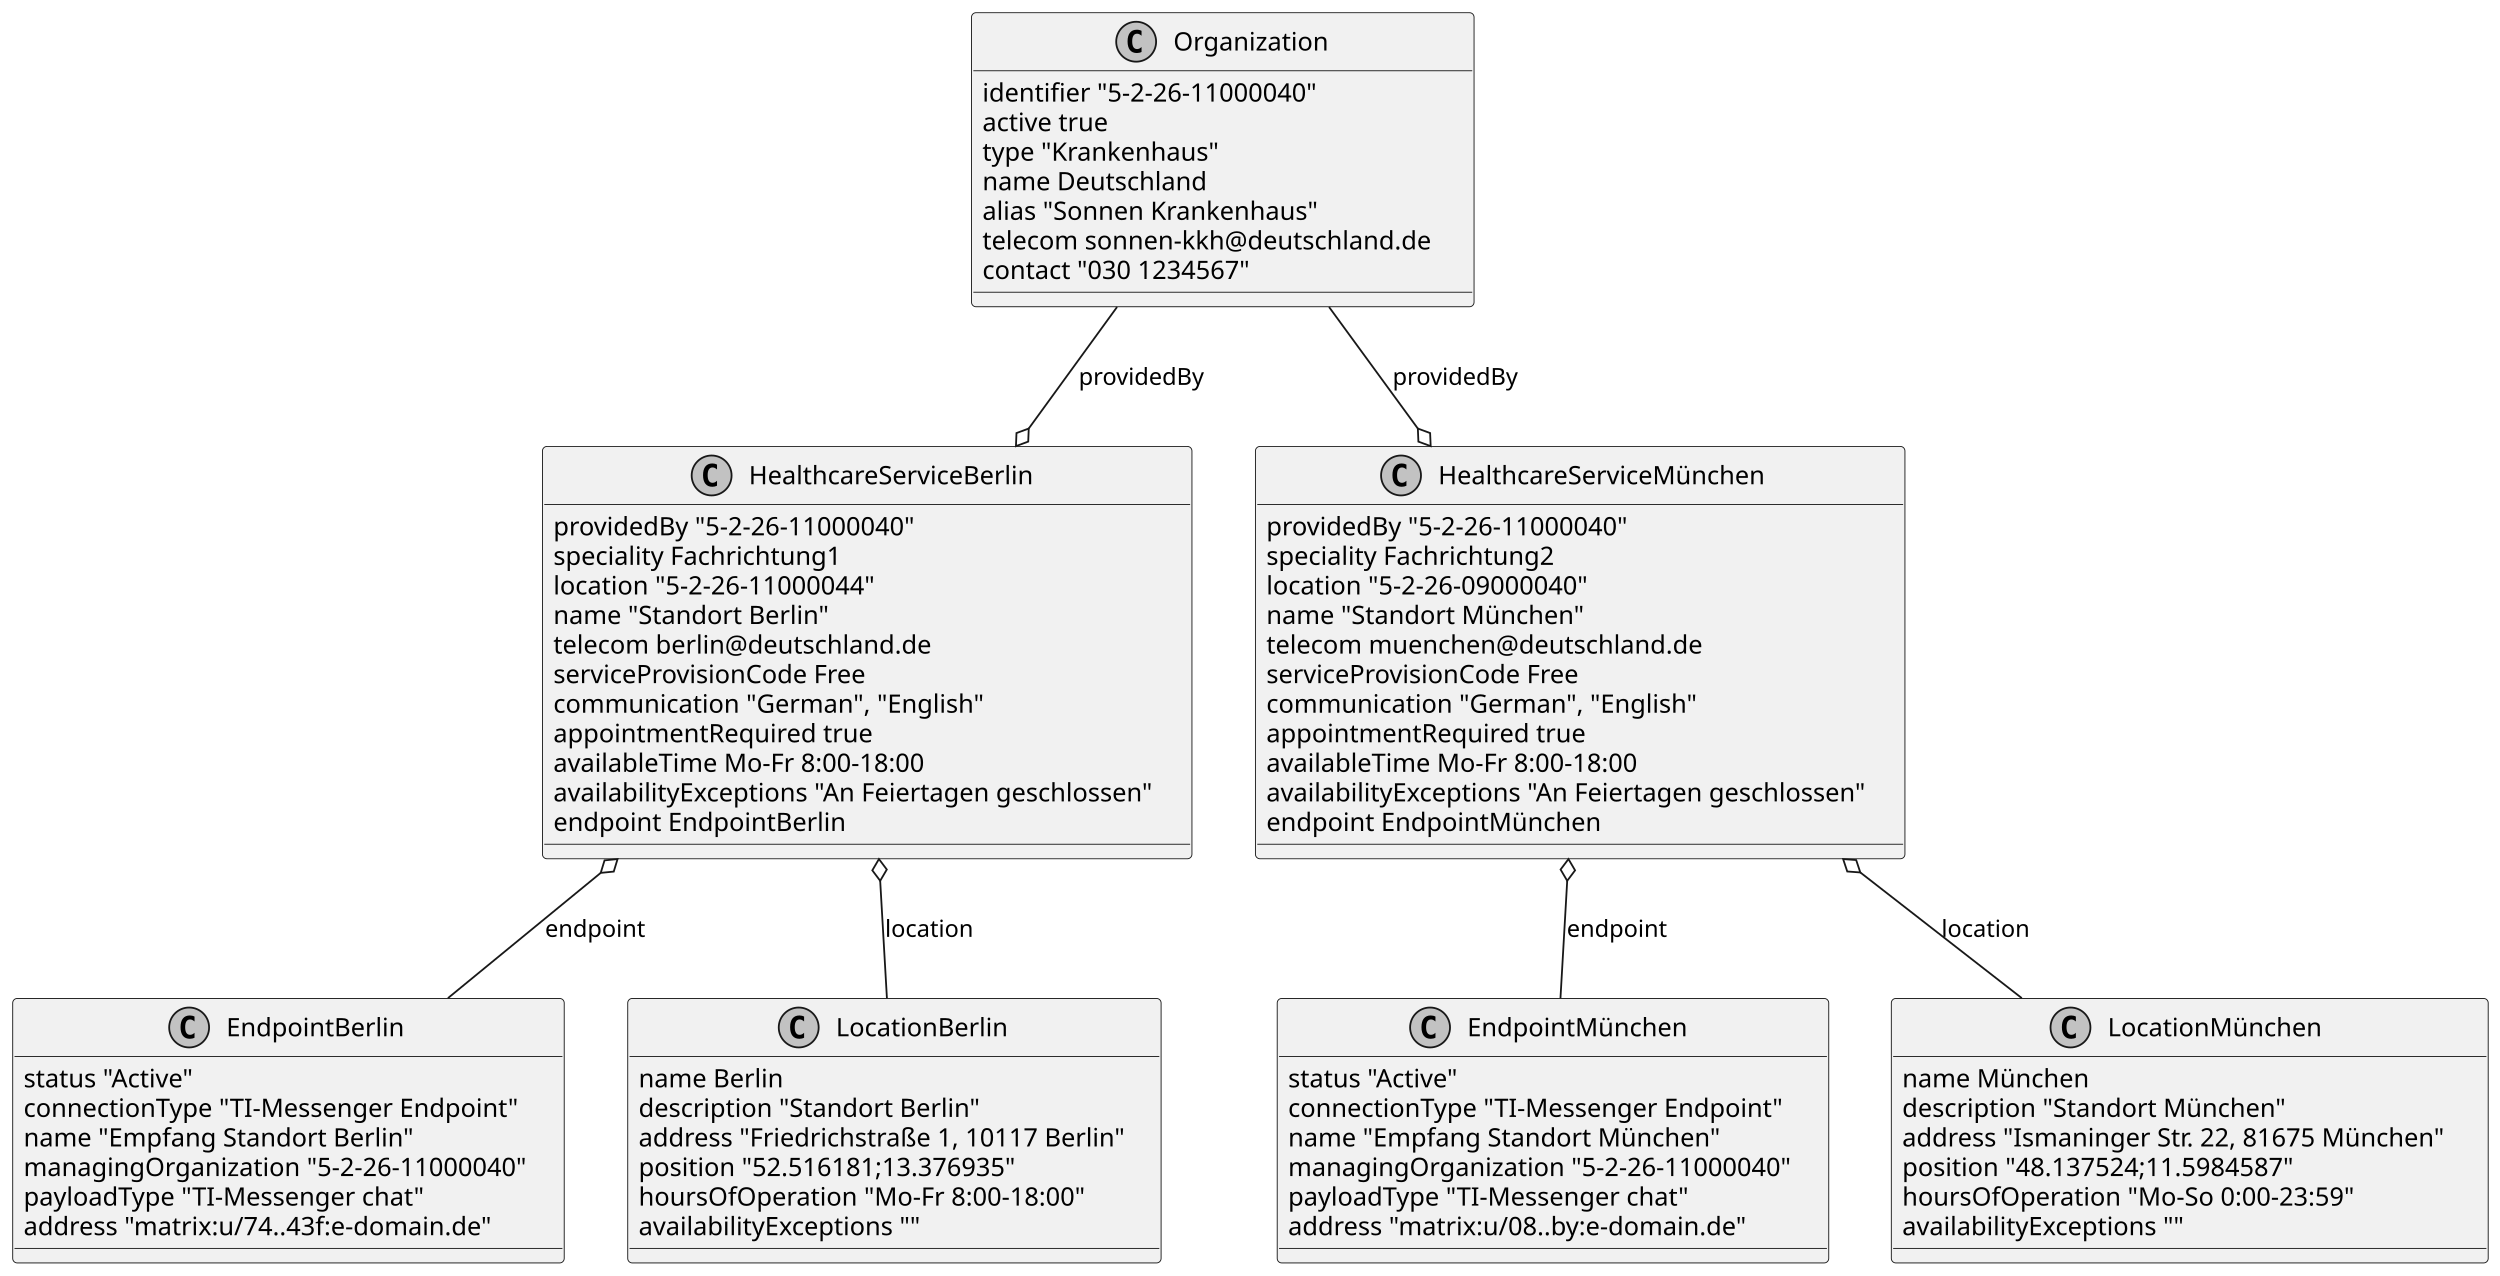
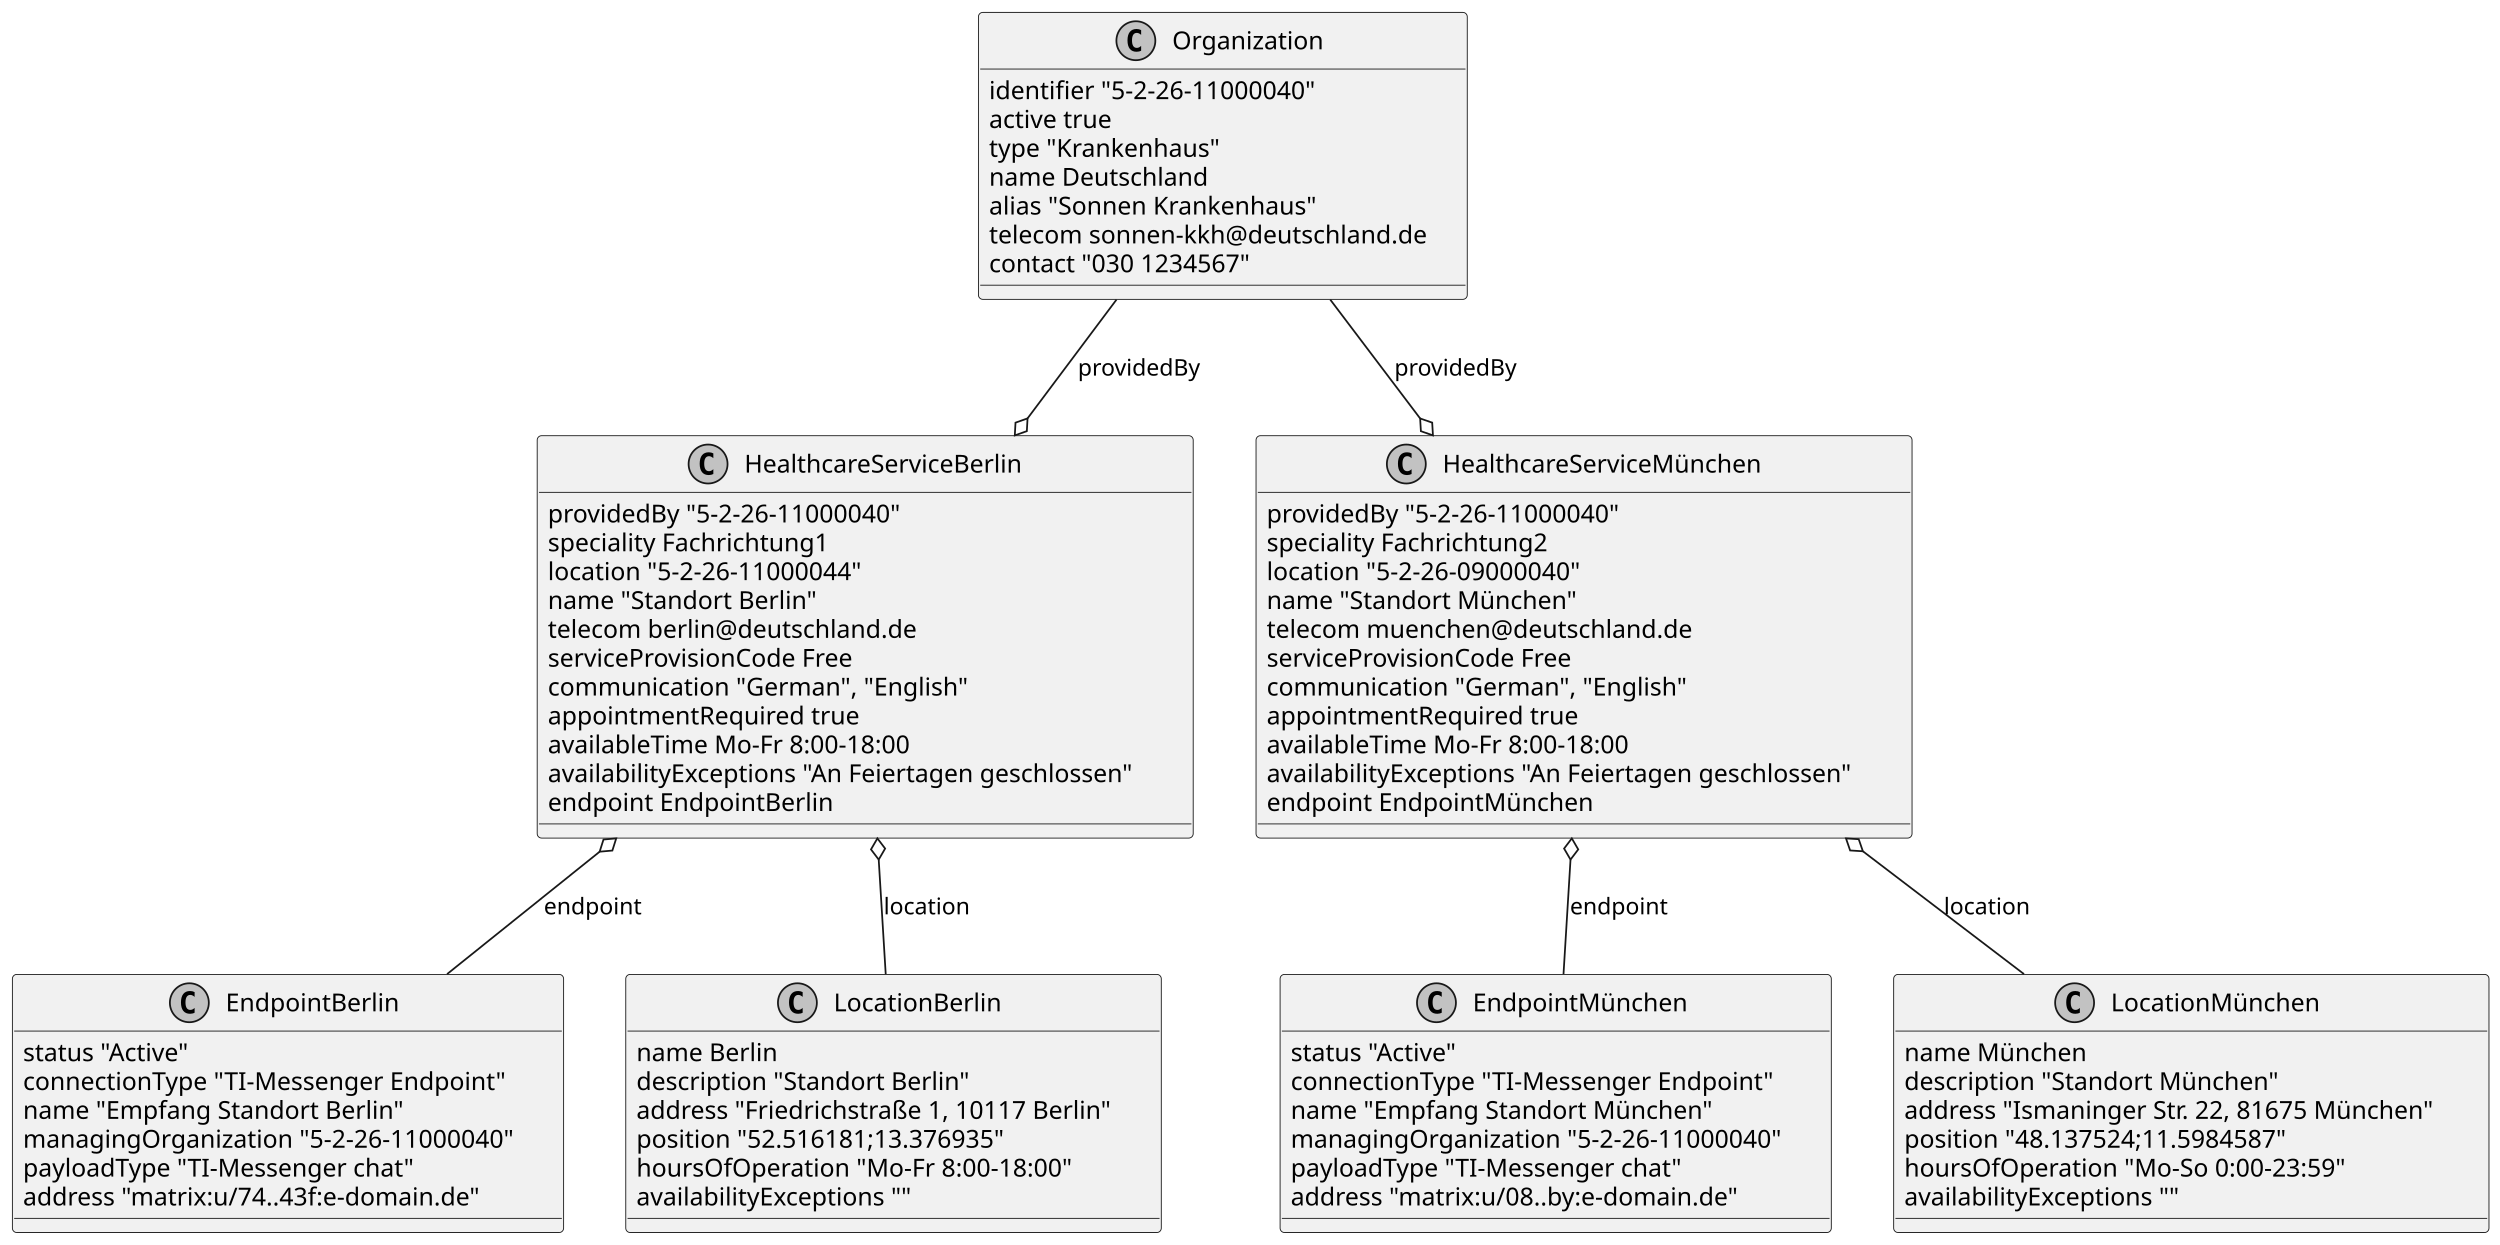
- <svg xmlns="http://www.w3.org/2000/svg" contentStyleType="text/css" height="703px" preserveAspectRatio="none" style="width:1378px;height:703px;background:#FFFFFF;" version="1.1" viewBox="0 0 1378 703" width="1378px" zoomAndPan="magnify">
+ <svg xmlns="http://www.w3.org/2000/svg" contentStyleType="text/css" data-diagram-type="CLASS" height="703px" preserveAspectRatio="none" style="width:1412px;height:703px;background:#FFFFFF;" version="1.1" viewBox="0 0 1412 703" width="1412px" zoomAndPan="magnify">
  <defs />
  <g>
-     <g id="elem_HealthcareServiceBerlin">
-       <rect codeLine="2" fill="#F1F1F1" height="227.266" id="HealthcareServiceBerlin" rx="2.5" ry="2.5" style="stroke:#181818;stroke-width:0.5;" width="358" x="299" y="246.08" />
-       <ellipse cx="392.25" cy="262.08" fill="#C2C2C2" rx="11" ry="11" style="stroke:#181818;stroke-width:1.0;" />
-       <path d="M395.219,267.721 Q394.641,268.017 394,268.158 Q393.359,268.314 392.656,268.314 Q390.156,268.314 388.828,266.674 Q387.516,265.017 387.516,261.892 Q387.516,258.767 388.828,257.111 Q390.156,255.455 392.656,255.455 Q393.359,255.455 394,255.611 Q394.656,255.768 395.219,256.064 L395.219,258.783 Q394.594,258.205 394,257.939 Q393.406,257.658 392.781,257.658 Q391.438,257.658 390.75,258.736 Q390.062,259.799 390.062,261.892 Q390.062,263.986 390.75,265.064 Q391.438,266.127 392.781,266.127 Q393.406,266.127 394,265.861 Q394.594,265.58 395.219,265.002 L395.219,267.721 Z " fill="#000000" />
-       <text fill="#000000" font-family="sans-serif" font-size="14" lengthAdjust="spacing" textLength="163" x="412.75" y="266.927">HealthcareServiceBerlin</text>
-       <line style="stroke:#181818;stroke-width:0.5;" x1="300" x2="656" y1="278.08" y2="278.08" />
-       <text fill="#000000" font-family="sans-serif" font-size="14" lengthAdjust="spacing" textLength="214" x="305" y="295.075">providedBy "5-2-26-11000040"</text>
-       <text fill="#000000" font-family="sans-serif" font-size="14" lengthAdjust="spacing" textLength="166" x="305" y="311.372">speciality Fachrichtung1</text>
-       <text fill="#000000" font-family="sans-serif" font-size="14" lengthAdjust="spacing" textLength="191" x="305" y="327.669">location "5-2-26-11000044"</text>
-       <text fill="#000000" font-family="sans-serif" font-size="14" lengthAdjust="spacing" textLength="155" x="305" y="343.966">name "Standort Berlin"</text>
-       <text fill="#000000" font-family="sans-serif" font-size="14" lengthAdjust="spacing" textLength="220" x="305" y="360.263">telecom berlin@deutschland.de</text>
-       <text fill="#000000" font-family="sans-serif" font-size="14" lengthAdjust="spacing" textLength="183" x="305" y="376.56">serviceProvisionCode Free</text>
-       <text fill="#000000" font-family="sans-serif" font-size="14" lengthAdjust="spacing" textLength="243" x="305" y="392.856">communication "German", "English"</text>
-       <text fill="#000000" font-family="sans-serif" font-size="14" lengthAdjust="spacing" textLength="183" x="305" y="409.153">appointmentRequired true</text>
-       <text fill="#000000" font-family="sans-serif" font-size="14" lengthAdjust="spacing" textLength="217" x="305" y="425.45">availableTime Mo-Fr 8:00-18:00</text>
-       <text fill="#000000" font-family="sans-serif" font-size="14" lengthAdjust="spacing" textLength="346" x="305" y="441.747">availabilityExceptions "An Feiertagen geschlossen"</text>
-       <text fill="#000000" font-family="sans-serif" font-size="14" lengthAdjust="spacing" textLength="167" x="305" y="458.044">endpoint EndpointBerlin</text>
-       <line style="stroke:#181818;stroke-width:0.5;" x1="300" x2="656" y1="465.346" y2="465.346" />
+     <g class="entity" data-entity="HealthcareServiceBerlin" data-source-line="2" data-uid="ent0002" id="entity_HealthcareServiceBerlin">
+       <rect fill="#F1F1F1" height="227.266" rx="2.5" ry="2.5" style="stroke:#181818;stroke-width:0.5;" width="370.511" x="303.41" y="246.08" />
+       <ellipse cx="399.923" cy="262.08" fill="#C2C2C2" rx="11" ry="11" style="stroke:#181818;stroke-width:1;" />
+       <path d="M402.892,267.721 Q402.314,268.017 401.673,268.158 Q401.033,268.314 400.329,268.314 Q397.829,268.314 396.501,266.674 Q395.189,265.017 395.189,261.892 Q395.189,258.767 396.501,257.111 Q397.829,255.455 400.329,255.455 Q401.033,255.455 401.673,255.611 Q402.329,255.768 402.892,256.064 L402.892,258.783 Q402.267,258.205 401.673,257.939 Q401.079,257.658 400.454,257.658 Q399.111,257.658 398.423,258.736 Q397.736,259.799 397.736,261.892 Q397.736,263.986 398.423,265.064 Q399.111,266.127 400.454,266.127 Q401.079,266.127 401.673,265.861 Q402.267,265.58 402.892,265.002 L402.892,267.721 Z " fill="#000000" />
+       <text fill="#000000" font-family="sans-serif" font-size="14" lengthAdjust="spacing" textLength="168.984" x="420.423" y="266.927">HealthcareServiceBerlin</text>
+       <line style="stroke:#181818;stroke-width:0.5;" x1="304.41" x2="672.921" y1="278.08" y2="278.08" />
+       <text fill="#000000" font-family="sans-serif" font-size="14" lengthAdjust="spacing" textLength="219.03" x="309.41" y="295.075">providedBy "5-2-26-11000040"</text>
+       <text fill="#000000" font-family="sans-serif" font-size="14" lengthAdjust="spacing" textLength="171.411" x="309.41" y="311.372">speciality Fachrichtung1</text>
+       <text fill="#000000" font-family="sans-serif" font-size="14" lengthAdjust="spacing" textLength="194.92" x="309.41" y="327.669">location "5-2-26-11000044"</text>
+       <text fill="#000000" font-family="sans-serif" font-size="14" lengthAdjust="spacing" textLength="162.634" x="309.41" y="343.966">name "Standort Berlin"</text>
+       <text fill="#000000" font-family="sans-serif" font-size="14" lengthAdjust="spacing" textLength="222.769" x="309.41" y="360.263">telecom berlin@deutschland.de</text>
+       <text fill="#000000" font-family="sans-serif" font-size="14" lengthAdjust="spacing" textLength="185.035" x="309.41" y="376.56">serviceProvisionCode Free</text>
+       <text fill="#000000" font-family="sans-serif" font-size="14" lengthAdjust="spacing" textLength="254.235" x="309.41" y="392.856">communication "German", "English"</text>
+       <text fill="#000000" font-family="sans-serif" font-size="14" lengthAdjust="spacing" textLength="186.211" x="309.41" y="409.153">appointmentRequired true</text>
+       <text fill="#000000" font-family="sans-serif" font-size="14" lengthAdjust="spacing" textLength="223.125" x="309.41" y="425.45">availableTime Mo-Fr 8:00-18:00</text>
+       <text fill="#000000" font-family="sans-serif" font-size="14" lengthAdjust="spacing" textLength="358.511" x="309.41" y="441.747">availabilityExceptions "An Feiertagen geschlossen"</text>
+       <text fill="#000000" font-family="sans-serif" font-size="14" lengthAdjust="spacing" textLength="169.463" x="309.41" y="458.044">endpoint EndpointBerlin</text>
+       <line style="stroke:#181818;stroke-width:0.5;" x1="304.41" x2="672.921" y1="465.346" y2="465.346" />
    </g>
-     <g id="elem_HealthcareServiceMünchen">
-       <rect codeLine="15" fill="#F1F1F1" height="227.266" id="HealthcareServiceMünchen" rx="2.5" ry="2.5" style="stroke:#181818;stroke-width:0.5;" width="358" x="692" y="246.08" />
-       <ellipse cx="772.25" cy="262.08" fill="#C2C2C2" rx="11" ry="11" style="stroke:#181818;stroke-width:1.0;" />
-       <path d="M775.219,267.721 Q774.641,268.017 774,268.158 Q773.359,268.314 772.656,268.314 Q770.156,268.314 768.828,266.674 Q767.516,265.017 767.516,261.892 Q767.516,258.767 768.828,257.111 Q770.156,255.455 772.656,255.455 Q773.359,255.455 774,255.611 Q774.656,255.768 775.219,256.064 L775.219,258.783 Q774.594,258.205 774,257.939 Q773.406,257.658 772.781,257.658 Q771.438,257.658 770.75,258.736 Q770.062,259.799 770.062,261.892 Q770.062,263.986 770.75,265.064 Q771.438,266.127 772.781,266.127 Q773.406,266.127 774,265.861 Q774.594,265.58 775.219,265.002 L775.219,267.721 Z " fill="#000000" />
-       <text fill="#000000" font-family="sans-serif" font-size="14" lengthAdjust="spacing" textLength="189" x="792.75" y="266.927">HealthcareServiceMünchen</text>
-       <line style="stroke:#181818;stroke-width:0.5;" x1="693" x2="1049" y1="278.08" y2="278.08" />
-       <text fill="#000000" font-family="sans-serif" font-size="14" lengthAdjust="spacing" textLength="214" x="698" y="295.075">providedBy "5-2-26-11000040"</text>
-       <text fill="#000000" font-family="sans-serif" font-size="14" lengthAdjust="spacing" textLength="166" x="698" y="311.372">speciality Fachrichtung2</text>
-       <text fill="#000000" font-family="sans-serif" font-size="14" lengthAdjust="spacing" textLength="191" x="698" y="327.669">location "5-2-26-09000040"</text>
-       <text fill="#000000" font-family="sans-serif" font-size="14" lengthAdjust="spacing" textLength="181" x="698" y="343.966">name "Standort München"</text>
-       <text fill="#000000" font-family="sans-serif" font-size="14" lengthAdjust="spacing" textLength="257" x="698" y="360.263">telecom muenchen@deutschland.de</text>
-       <text fill="#000000" font-family="sans-serif" font-size="14" lengthAdjust="spacing" textLength="183" x="698" y="376.56">serviceProvisionCode Free</text>
-       <text fill="#000000" font-family="sans-serif" font-size="14" lengthAdjust="spacing" textLength="243" x="698" y="392.856">communication "German", "English"</text>
-       <text fill="#000000" font-family="sans-serif" font-size="14" lengthAdjust="spacing" textLength="183" x="698" y="409.153">appointmentRequired true</text>
-       <text fill="#000000" font-family="sans-serif" font-size="14" lengthAdjust="spacing" textLength="217" x="698" y="425.45">availableTime Mo-Fr 8:00-18:00</text>
-       <text fill="#000000" font-family="sans-serif" font-size="14" lengthAdjust="spacing" textLength="346" x="698" y="441.747">availabilityExceptions "An Feiertagen geschlossen"</text>
-       <text fill="#000000" font-family="sans-serif" font-size="14" lengthAdjust="spacing" textLength="193" x="698" y="458.044">endpoint EndpointMünchen</text>
-       <line style="stroke:#181818;stroke-width:0.5;" x1="693" x2="1049" y1="465.346" y2="465.346" />
+     <g class="entity" data-entity="HealthcareServiceM.nchen" data-source-line="15" data-uid="ent0003" id="entity_HealthcareServiceM.nchen">
+       <rect fill="#F1F1F1" height="227.266" rx="2.5" ry="2.5" style="stroke:#181818;stroke-width:0.5;" width="370.511" x="709.41" y="246.08" />
+       <ellipse cx="794.295" cy="262.08" fill="#C2C2C2" rx="11" ry="11" style="stroke:#181818;stroke-width:1;" />
+       <path d="M797.264,267.721 Q796.686,268.017 796.045,268.158 Q795.405,268.314 794.702,268.314 Q792.202,268.314 790.873,266.674 Q789.561,265.017 789.561,261.892 Q789.561,258.767 790.873,257.111 Q792.202,255.455 794.702,255.455 Q795.405,255.455 796.045,255.611 Q796.702,255.768 797.264,256.064 L797.264,258.783 Q796.639,258.205 796.045,257.939 Q795.452,257.658 794.827,257.658 Q793.483,257.658 792.795,258.736 Q792.108,259.799 792.108,261.892 Q792.108,263.986 792.795,265.064 Q793.483,266.127 794.827,266.127 Q795.452,266.127 796.045,265.861 Q796.639,265.58 797.264,265.002 L797.264,267.721 Z " fill="#000000" />
+       <text fill="#000000" font-family="sans-serif" font-size="14" lengthAdjust="spacing" textLength="192.24" x="814.795" y="266.927">HealthcareServiceMünchen</text>
+       <line style="stroke:#181818;stroke-width:0.5;" x1="710.41" x2="1078.921" y1="278.08" y2="278.08" />
+       <text fill="#000000" font-family="sans-serif" font-size="14" lengthAdjust="spacing" textLength="219.03" x="715.41" y="295.075">providedBy "5-2-26-11000040"</text>
+       <text fill="#000000" font-family="sans-serif" font-size="14" lengthAdjust="spacing" textLength="171.411" x="715.41" y="311.372">speciality Fachrichtung2</text>
+       <text fill="#000000" font-family="sans-serif" font-size="14" lengthAdjust="spacing" textLength="194.92" x="715.41" y="327.669">location "5-2-26-09000040"</text>
+       <text fill="#000000" font-family="sans-serif" font-size="14" lengthAdjust="spacing" textLength="185.89" x="715.41" y="343.966">name "Standort München"</text>
+       <text fill="#000000" font-family="sans-serif" font-size="14" lengthAdjust="spacing" textLength="256.915" x="715.41" y="360.263">telecom muenchen@deutschland.de</text>
+       <text fill="#000000" font-family="sans-serif" font-size="14" lengthAdjust="spacing" textLength="185.035" x="715.41" y="376.56">serviceProvisionCode Free</text>
+       <text fill="#000000" font-family="sans-serif" font-size="14" lengthAdjust="spacing" textLength="254.235" x="715.41" y="392.856">communication "German", "English"</text>
+       <text fill="#000000" font-family="sans-serif" font-size="14" lengthAdjust="spacing" textLength="186.211" x="715.41" y="409.153">appointmentRequired true</text>
+       <text fill="#000000" font-family="sans-serif" font-size="14" lengthAdjust="spacing" textLength="223.125" x="715.41" y="425.45">availableTime Mo-Fr 8:00-18:00</text>
+       <text fill="#000000" font-family="sans-serif" font-size="14" lengthAdjust="spacing" textLength="358.511" x="715.41" y="441.747">availabilityExceptions "An Feiertagen geschlossen"</text>
+       <text fill="#000000" font-family="sans-serif" font-size="14" lengthAdjust="spacing" textLength="192.719" x="715.41" y="458.044">endpoint EndpointMünchen</text>
+       <line style="stroke:#181818;stroke-width:0.5;" x1="710.41" x2="1078.921" y1="465.346" y2="465.346" />
    </g>
-     <g id="elem_EndpointBerlin">
-       <rect codeLine="28" fill="#F1F1F1" height="145.781" id="EndpointBerlin" rx="2.5" ry="2.5" style="stroke:#181818;stroke-width:0.5;" width="304" x="7" y="550.35" />
-       <ellipse cx="104.25" cy="566.35" fill="#C2C2C2" rx="11" ry="11" style="stroke:#181818;stroke-width:1.0;" />
-       <path d="M107.219,571.991 Q106.641,572.288 106,572.428 Q105.359,572.584 104.656,572.584 Q102.156,572.584 100.828,570.944 Q99.516,569.288 99.516,566.163 Q99.516,563.038 100.828,561.381 Q102.156,559.725 104.656,559.725 Q105.359,559.725 106,559.881 Q106.656,560.038 107.219,560.334 L107.219,563.053 Q106.594,562.475 106,562.209 Q105.406,561.928 104.781,561.928 Q103.438,561.928 102.75,563.006 Q102.062,564.069 102.062,566.163 Q102.062,568.256 102.75,569.334 Q103.438,570.397 104.781,570.397 Q105.406,570.397 106,570.131 Q106.594,569.85 107.219,569.272 L107.219,571.991 Z " fill="#000000" />
-       <text fill="#000000" font-family="sans-serif" font-size="14" lengthAdjust="spacing" textLength="101" x="124.75" y="571.197">EndpointBerlin</text>
-       <line style="stroke:#181818;stroke-width:0.5;" x1="8" x2="310" y1="582.35" y2="582.35" />
-       <text fill="#000000" font-family="sans-serif" font-size="14" lengthAdjust="spacing" textLength="98" x="13" y="599.345">status "Active"</text>
-       <text fill="#000000" font-family="sans-serif" font-size="14" lengthAdjust="spacing" textLength="287" x="13" y="615.642">connectionType "TI-Messenger Endpoint"</text>
-       <text fill="#000000" font-family="sans-serif" font-size="14" lengthAdjust="spacing" textLength="220" x="13" y="631.939">name "Empfang Standort Berlin"</text>
-       <text fill="#000000" font-family="sans-serif" font-size="14" lengthAdjust="spacing" textLength="292" x="13" y="648.236">managingOrganization "5-2-26-11000040"</text>
-       <text fill="#000000" font-family="sans-serif" font-size="14" lengthAdjust="spacing" textLength="230" x="13" y="664.533">payloadType "TI-Messenger chat"</text>
-       <text fill="#000000" font-family="sans-serif" font-size="14" lengthAdjust="spacing" textLength="270" x="13" y="680.83">address "matrix:u/74..43f:e-domain.de"</text>
-       <line style="stroke:#181818;stroke-width:0.5;" x1="8" x2="310" y1="688.131" y2="688.131" />
+     <g class="entity" data-entity="EndpointBerlin" data-source-line="28" data-uid="ent0004" id="entity_EndpointBerlin">
+       <rect fill="#F1F1F1" height="145.781" rx="2.5" ry="2.5" style="stroke:#181818;stroke-width:0.5;" width="311.325" x="7" y="550.35" />
+       <ellipse cx="106.945" cy="566.35" fill="#C2C2C2" rx="11" ry="11" style="stroke:#181818;stroke-width:1;" />
+       <path d="M109.914,571.991 Q109.335,572.288 108.695,572.428 Q108.054,572.584 107.351,572.584 Q104.851,572.584 103.523,570.944 Q102.21,569.288 102.21,566.163 Q102.21,563.038 103.523,561.381 Q104.851,559.725 107.351,559.725 Q108.054,559.725 108.695,559.881 Q109.351,560.038 109.914,560.334 L109.914,563.053 Q109.289,562.475 108.695,562.209 Q108.101,561.928 107.476,561.928 Q106.132,561.928 105.445,563.006 Q104.757,564.069 104.757,566.163 Q104.757,568.256 105.445,569.334 Q106.132,570.397 107.476,570.397 Q108.101,570.397 108.695,570.131 Q109.289,569.85 109.914,569.272 L109.914,571.991 Z " fill="#000000" />
+       <text fill="#000000" font-family="sans-serif" font-size="14" lengthAdjust="spacing" textLength="102.936" x="127.445" y="571.197">EndpointBerlin</text>
+       <line style="stroke:#181818;stroke-width:0.5;" x1="8" x2="317.325" y1="582.35" y2="582.35" />
+       <text fill="#000000" font-family="sans-serif" font-size="14" lengthAdjust="spacing" textLength="103.899" x="13" y="599.345">status "Active"</text>
+       <text fill="#000000" font-family="sans-serif" font-size="14" lengthAdjust="spacing" textLength="289.317" x="13" y="615.642">connectionType "TI-Messenger Endpoint"</text>
+       <text fill="#000000" font-family="sans-serif" font-size="14" lengthAdjust="spacing" textLength="229.722" x="13" y="631.939">name "Empfang Standort Berlin"</text>
+       <text fill="#000000" font-family="sans-serif" font-size="14" lengthAdjust="spacing" textLength="299.325" x="13" y="648.236">managingOrganization "5-2-26-11000040"</text>
+       <text fill="#000000" font-family="sans-serif" font-size="14" lengthAdjust="spacing" textLength="236.182" x="13" y="664.533">payloadType "TI-Messenger chat"</text>
+       <text fill="#000000" font-family="sans-serif" font-size="14" lengthAdjust="spacing" textLength="278.804" x="13" y="680.83">address "matrix:u/74..43f:e-domain.de"</text>
+       <line style="stroke:#181818;stroke-width:0.5;" x1="8" x2="317.325" y1="688.131" y2="688.131" />
    </g>
-     <g id="elem_EndpointMünchen">
-       <rect codeLine="36" fill="#F1F1F1" height="145.781" id="EndpointMünchen" rx="2.5" ry="2.5" style="stroke:#181818;stroke-width:0.5;" width="304" x="704" y="550.35" />
-       <ellipse cx="788.25" cy="566.35" fill="#C2C2C2" rx="11" ry="11" style="stroke:#181818;stroke-width:1.0;" />
-       <path d="M791.219,571.991 Q790.641,572.288 790,572.428 Q789.359,572.584 788.656,572.584 Q786.156,572.584 784.828,570.944 Q783.516,569.288 783.516,566.163 Q783.516,563.038 784.828,561.381 Q786.156,559.725 788.656,559.725 Q789.359,559.725 790,559.881 Q790.656,560.038 791.219,560.334 L791.219,563.053 Q790.594,562.475 790,562.209 Q789.406,561.928 788.781,561.928 Q787.438,561.928 786.75,563.006 Q786.062,564.069 786.062,566.163 Q786.062,568.256 786.75,569.334 Q787.438,570.397 788.781,570.397 Q789.406,570.397 790,570.131 Q790.594,569.85 791.219,569.272 L791.219,571.991 Z " fill="#000000" />
-       <text fill="#000000" font-family="sans-serif" font-size="14" lengthAdjust="spacing" textLength="127" x="808.75" y="571.197">EndpointMünchen</text>
-       <line style="stroke:#181818;stroke-width:0.5;" x1="705" x2="1007" y1="582.35" y2="582.35" />
-       <text fill="#000000" font-family="sans-serif" font-size="14" lengthAdjust="spacing" textLength="98" x="710" y="599.345">status "Active"</text>
-       <text fill="#000000" font-family="sans-serif" font-size="14" lengthAdjust="spacing" textLength="287" x="710" y="615.642">connectionType "TI-Messenger Endpoint"</text>
-       <text fill="#000000" font-family="sans-serif" font-size="14" lengthAdjust="spacing" textLength="246" x="710" y="631.939">name "Empfang Standort München"</text>
-       <text fill="#000000" font-family="sans-serif" font-size="14" lengthAdjust="spacing" textLength="292" x="710" y="648.236">managingOrganization "5-2-26-11000040"</text>
-       <text fill="#000000" font-family="sans-serif" font-size="14" lengthAdjust="spacing" textLength="230" x="710" y="664.533">payloadType "TI-Messenger chat"</text>
-       <text fill="#000000" font-family="sans-serif" font-size="14" lengthAdjust="spacing" textLength="264" x="710" y="680.83">address "matrix:u/08..by:e-domain.de"</text>
-       <line style="stroke:#181818;stroke-width:0.5;" x1="705" x2="1007" y1="688.131" y2="688.131" />
+     <g class="entity" data-entity="EndpointM.nchen" data-source-line="36" data-uid="ent0005" id="entity_EndpointM.nchen">
+       <rect fill="#F1F1F1" height="145.781" rx="2.5" ry="2.5" style="stroke:#181818;stroke-width:0.5;" width="311.325" x="723" y="550.35" />
+       <ellipse cx="811.317" cy="566.35" fill="#C2C2C2" rx="11" ry="11" style="stroke:#181818;stroke-width:1;" />
+       <path d="M814.286,571.991 Q813.707,572.288 813.067,572.428 Q812.426,572.584 811.723,572.584 Q809.223,572.584 807.895,570.944 Q806.582,569.288 806.582,566.163 Q806.582,563.038 807.895,561.381 Q809.223,559.725 811.723,559.725 Q812.426,559.725 813.067,559.881 Q813.723,560.038 814.286,560.334 L814.286,563.053 Q813.661,562.475 813.067,562.209 Q812.473,561.928 811.848,561.928 Q810.504,561.928 809.817,563.006 Q809.129,564.069 809.129,566.163 Q809.129,568.256 809.817,569.334 Q810.504,570.397 811.848,570.397 Q812.473,570.397 813.067,570.131 Q813.661,569.85 814.286,569.272 L814.286,571.991 Z " fill="#000000" />
+       <text fill="#000000" font-family="sans-serif" font-size="14" lengthAdjust="spacing" textLength="126.191" x="831.817" y="571.197">EndpointMünchen</text>
+       <line style="stroke:#181818;stroke-width:0.5;" x1="724" x2="1033.325" y1="582.35" y2="582.35" />
+       <text fill="#000000" font-family="sans-serif" font-size="14" lengthAdjust="spacing" textLength="103.899" x="729" y="599.345">status "Active"</text>
+       <text fill="#000000" font-family="sans-serif" font-size="14" lengthAdjust="spacing" textLength="289.317" x="729" y="615.642">connectionType "TI-Messenger Endpoint"</text>
+       <text fill="#000000" font-family="sans-serif" font-size="14" lengthAdjust="spacing" textLength="252.977" x="729" y="631.939">name "Empfang Standort München"</text>
+       <text fill="#000000" font-family="sans-serif" font-size="14" lengthAdjust="spacing" textLength="299.325" x="729" y="648.236">managingOrganization "5-2-26-11000040"</text>
+       <text fill="#000000" font-family="sans-serif" font-size="14" lengthAdjust="spacing" textLength="236.182" x="729" y="664.533">payloadType "TI-Messenger chat"</text>
+       <text fill="#000000" font-family="sans-serif" font-size="14" lengthAdjust="spacing" textLength="273.232" x="729" y="680.83">address "matrix:u/08..by:e-domain.de"</text>
+       <line style="stroke:#181818;stroke-width:0.5;" x1="724" x2="1033.325" y1="688.131" y2="688.131" />
    </g>
-     <g id="elem_LocationBerlin">
-       <rect codeLine="44" fill="#F1F1F1" height="145.781" id="LocationBerlin" rx="2.5" ry="2.5" style="stroke:#181818;stroke-width:0.5;" width="294" x="346" y="550.35" />
-       <ellipse cx="440.25" cy="566.35" fill="#C2C2C2" rx="11" ry="11" style="stroke:#181818;stroke-width:1.0;" />
-       <path d="M443.219,571.991 Q442.641,572.288 442,572.428 Q441.359,572.584 440.656,572.584 Q438.156,572.584 436.828,570.944 Q435.516,569.288 435.516,566.163 Q435.516,563.038 436.828,561.381 Q438.156,559.725 440.656,559.725 Q441.359,559.725 442,559.881 Q442.656,560.038 443.219,560.334 L443.219,563.053 Q442.594,562.475 442,562.209 Q441.406,561.928 440.781,561.928 Q439.438,561.928 438.75,563.006 Q438.062,564.069 438.062,566.163 Q438.062,568.256 438.75,569.334 Q439.438,570.397 440.781,570.397 Q441.406,570.397 442,570.131 Q442.594,569.85 443.219,569.272 L443.219,571.991 Z " fill="#000000" />
-       <text fill="#000000" font-family="sans-serif" font-size="14" lengthAdjust="spacing" textLength="97" x="460.75" y="571.197">LocationBerlin</text>
-       <line style="stroke:#181818;stroke-width:0.5;" x1="347" x2="639" y1="582.35" y2="582.35" />
-       <text fill="#000000" font-family="sans-serif" font-size="14" lengthAdjust="spacing" textLength="82" x="352" y="599.345">name Berlin</text>
-       <text fill="#000000" font-family="sans-serif" font-size="14" lengthAdjust="spacing" textLength="193" x="352" y="615.642">description "Standort Berlin"</text>
-       <text fill="#000000" font-family="sans-serif" font-size="14" lengthAdjust="spacing" textLength="282" x="352" y="631.939">address "Friedrichstraße 1, 10117 Berlin"</text>
-       <text fill="#000000" font-family="sans-serif" font-size="14" lengthAdjust="spacing" textLength="226" x="352" y="648.236">position "52.516181;13.376935"</text>
-       <text fill="#000000" font-family="sans-serif" font-size="14" lengthAdjust="spacing" textLength="258" x="352" y="664.533">hoursOfOperation "Mo-Fr 8:00-18:00"</text>
-       <text fill="#000000" font-family="sans-serif" font-size="14" lengthAdjust="spacing" textLength="157" x="352" y="680.83">availabilityExceptions ""</text>
-       <line style="stroke:#181818;stroke-width:0.5;" x1="347" x2="639" y1="688.131" y2="688.131" />
+     <g class="entity" data-entity="LocationBerlin" data-source-line="44" data-uid="ent0006" id="entity_LocationBerlin">
+       <rect fill="#F1F1F1" height="145.781" rx="2.5" ry="2.5" style="stroke:#181818;stroke-width:0.5;" width="302.473" x="353.43" y="550.35" />
+       <ellipse cx="450.374" cy="566.35" fill="#C2C2C2" rx="11" ry="11" style="stroke:#181818;stroke-width:1;" />
+       <path d="M453.343,571.991 Q452.764,572.288 452.124,572.428 Q451.483,572.584 450.78,572.584 Q448.28,572.584 446.952,570.944 Q445.639,569.288 445.639,566.163 Q445.639,563.038 446.952,561.381 Q448.28,559.725 450.78,559.725 Q451.483,559.725 452.124,559.881 Q452.78,560.038 453.343,560.334 L453.343,563.053 Q452.718,562.475 452.124,562.209 Q451.53,561.928 450.905,561.928 Q449.561,561.928 448.874,563.006 Q448.186,564.069 448.186,566.163 Q448.186,568.256 448.874,569.334 Q449.561,570.397 450.905,570.397 Q451.53,570.397 452.124,570.131 Q452.718,569.85 453.343,569.272 L453.343,571.991 Z " fill="#000000" />
+       <text fill="#000000" font-family="sans-serif" font-size="14" lengthAdjust="spacing" textLength="100.085" x="470.874" y="571.197">LocationBerlin</text>
+       <line style="stroke:#181818;stroke-width:0.5;" x1="354.43" x2="654.903" y1="582.35" y2="582.35" />
+       <text fill="#000000" font-family="sans-serif" font-size="14" lengthAdjust="spacing" textLength="84.779" x="359.43" y="599.345">name Berlin</text>
+       <text fill="#000000" font-family="sans-serif" font-size="14" lengthAdjust="spacing" textLength="200.772" x="359.43" y="615.642">description "Standort Berlin"</text>
+       <text fill="#000000" font-family="sans-serif" font-size="14" lengthAdjust="spacing" textLength="290.473" x="359.43" y="631.939">address "Friedrichstraße 1, 10117 Berlin"</text>
+       <text fill="#000000" font-family="sans-serif" font-size="14" lengthAdjust="spacing" textLength="228.915" x="359.43" y="648.236">position "52.516181;13.376935"</text>
+       <text fill="#000000" font-family="sans-serif" font-size="14" lengthAdjust="spacing" textLength="263.102" x="359.43" y="664.533">hoursOfOperation "Mo-Fr 8:00-18:00"</text>
+       <text fill="#000000" font-family="sans-serif" font-size="14" lengthAdjust="spacing" textLength="169.9" x="359.43" y="680.83">availabilityExceptions ""</text>
+       <line style="stroke:#181818;stroke-width:0.5;" x1="354.43" x2="654.903" y1="688.131" y2="688.131" />
    </g>
-     <g id="elem_LocationMünchen">
-       <rect codeLine="52" fill="#F1F1F1" height="145.781" id="LocationMünchen" rx="2.5" ry="2.5" style="stroke:#181818;stroke-width:0.5;" width="329" x="1042.5" y="550.35" />
-       <ellipse cx="1141.25" cy="566.35" fill="#C2C2C2" rx="11" ry="11" style="stroke:#181818;stroke-width:1.0;" />
-       <path d="M1144.219,571.991 Q1143.641,572.288 1143,572.428 Q1142.359,572.584 1141.656,572.584 Q1139.156,572.584 1137.828,570.944 Q1136.516,569.288 1136.516,566.163 Q1136.516,563.038 1137.828,561.381 Q1139.156,559.725 1141.656,559.725 Q1142.359,559.725 1143,559.881 Q1143.656,560.038 1144.219,560.334 L1144.219,563.053 Q1143.594,562.475 1143,562.209 Q1142.406,561.928 1141.781,561.928 Q1140.438,561.928 1139.75,563.006 Q1139.062,564.069 1139.062,566.163 Q1139.062,568.256 1139.75,569.334 Q1140.438,570.397 1141.781,570.397 Q1142.406,570.397 1143,570.131 Q1143.594,569.85 1144.219,569.272 L1144.219,571.991 Z " fill="#000000" />
-       <text fill="#000000" font-family="sans-serif" font-size="14" lengthAdjust="spacing" textLength="123" x="1161.75" y="571.197">LocationMünchen</text>
-       <line style="stroke:#181818;stroke-width:0.5;" x1="1043.5" x2="1370.5" y1="582.35" y2="582.35" />
-       <text fill="#000000" font-family="sans-serif" font-size="14" lengthAdjust="spacing" textLength="108" x="1048.5" y="599.345">name München</text>
-       <text fill="#000000" font-family="sans-serif" font-size="14" lengthAdjust="spacing" textLength="219" x="1048.5" y="615.642">description "Standort München"</text>
-       <text fill="#000000" font-family="sans-serif" font-size="14" lengthAdjust="spacing" textLength="317" x="1048.5" y="631.939">address "Ismaninger Str. 22, 81675 München"</text>
-       <text fill="#000000" font-family="sans-serif" font-size="14" lengthAdjust="spacing" textLength="235" x="1048.5" y="648.236">position "48.137524;11.5984587"</text>
-       <text fill="#000000" font-family="sans-serif" font-size="14" lengthAdjust="spacing" textLength="263" x="1048.5" y="664.533">hoursOfOperation "Mo-So 0:00-23:59"</text>
-       <text fill="#000000" font-family="sans-serif" font-size="14" lengthAdjust="spacing" textLength="157" x="1048.5" y="680.83">availabilityExceptions ""</text>
-       <line style="stroke:#181818;stroke-width:0.5;" x1="1043.5" x2="1370.5" y1="688.131" y2="688.131" />
+     <g class="entity" data-entity="LocationM.nchen" data-source-line="52" data-uid="ent0007" id="entity_LocationM.nchen">
+       <rect fill="#F1F1F1" height="145.781" rx="2.5" ry="2.5" style="stroke:#181818;stroke-width:0.5;" width="336.235" x="1069.54" y="550.35" />
+       <ellipse cx="1171.737" cy="566.35" fill="#C2C2C2" rx="11" ry="11" style="stroke:#181818;stroke-width:1;" />
+       <path d="M1174.706,571.991 Q1174.128,572.288 1173.487,572.428 Q1172.847,572.584 1172.143,572.584 Q1169.643,572.584 1168.315,570.944 Q1167.003,569.288 1167.003,566.163 Q1167.003,563.038 1168.315,561.381 Q1169.643,559.725 1172.143,559.725 Q1172.847,559.725 1173.487,559.881 Q1174.143,560.038 1174.706,560.334 L1174.706,563.053 Q1174.081,562.475 1173.487,562.209 Q1172.893,561.928 1172.268,561.928 Q1170.925,561.928 1170.237,563.006 Q1169.55,564.069 1169.55,566.163 Q1169.55,568.256 1170.237,569.334 Q1170.925,570.397 1172.268,570.397 Q1172.893,570.397 1173.487,570.131 Q1174.081,569.85 1174.706,569.272 L1174.706,571.991 Z " fill="#000000" />
+       <text fill="#000000" font-family="sans-serif" font-size="14" lengthAdjust="spacing" textLength="123.341" x="1192.237" y="571.197">LocationMünchen</text>
+       <line style="stroke:#181818;stroke-width:0.5;" x1="1070.54" x2="1404.775" y1="582.35" y2="582.35" />
+       <text fill="#000000" font-family="sans-serif" font-size="14" lengthAdjust="spacing" textLength="108.035" x="1075.54" y="599.345">name München</text>
+       <text fill="#000000" font-family="sans-serif" font-size="14" lengthAdjust="spacing" textLength="224.027" x="1075.54" y="615.642">description "Standort München"</text>
+       <text fill="#000000" font-family="sans-serif" font-size="14" lengthAdjust="spacing" textLength="324.235" x="1075.54" y="631.939">address "Ismaninger Str. 22, 81675 München"</text>
+       <text fill="#000000" font-family="sans-serif" font-size="14" lengthAdjust="spacing" textLength="237.822" x="1075.54" y="648.236">position "48.137524;11.5984587"</text>
+       <text fill="#000000" font-family="sans-serif" font-size="14" lengthAdjust="spacing" textLength="266.745" x="1075.54" y="664.533">hoursOfOperation "Mo-So 0:00-23:59"</text>
+       <text fill="#000000" font-family="sans-serif" font-size="14" lengthAdjust="spacing" textLength="169.9" x="1075.54" y="680.83">availabilityExceptions ""</text>
+       <line style="stroke:#181818;stroke-width:0.5;" x1="1070.54" x2="1404.775" y1="688.131" y2="688.131" />
    </g>
-     <g id="elem_Organization">
-       <rect codeLine="60" fill="#F1F1F1" height="162.078" id="Organization" rx="2.5" ry="2.5" style="stroke:#181818;stroke-width:0.5;" width="277" x="535.5" y="7" />
-       <ellipse cx="626.25" cy="23" fill="#C2C2C2" rx="11" ry="11" style="stroke:#181818;stroke-width:1.0;" />
-       <path d="M629.219,28.641 Q628.641,28.938 628,29.078 Q627.359,29.234 626.656,29.234 Q624.156,29.234 622.828,27.594 Q621.516,25.938 621.516,22.812 Q621.516,19.688 622.828,18.031 Q624.156,16.375 626.656,16.375 Q627.359,16.375 628,16.531 Q628.656,16.688 629.219,16.984 L629.219,19.703 Q628.594,19.125 628,18.859 Q627.406,18.578 626.781,18.578 Q625.438,18.578 624.75,19.656 Q624.062,20.719 624.062,22.812 Q624.062,24.906 624.75,25.984 Q625.438,27.047 626.781,27.047 Q627.406,27.047 628,26.781 Q628.594,26.5 629.219,25.922 L629.219,28.641 Z " fill="#000000" />
-       <text fill="#000000" font-family="sans-serif" font-size="14" lengthAdjust="spacing" textLength="87" x="646.75" y="27.847">Organization</text>
-       <line style="stroke:#181818;stroke-width:0.5;" x1="536.5" x2="811.5" y1="39" y2="39" />
-       <text fill="#000000" font-family="sans-serif" font-size="14" lengthAdjust="spacing" textLength="196" x="541.5" y="55.995">identifier "5-2-26-11000040"</text>
-       <text fill="#000000" font-family="sans-serif" font-size="14" lengthAdjust="spacing" textLength="72" x="541.5" y="72.292">active true</text>
-       <text fill="#000000" font-family="sans-serif" font-size="14" lengthAdjust="spacing" textLength="135" x="541.5" y="88.589">type "Krankenhaus"</text>
-       <text fill="#000000" font-family="sans-serif" font-size="14" lengthAdjust="spacing" textLength="131" x="541.5" y="104.886">name Deutschland</text>
-       <text fill="#000000" font-family="sans-serif" font-size="14" lengthAdjust="spacing" textLength="193" x="541.5" y="121.183">alias "Sonnen Krankenhaus"</text>
-       <text fill="#000000" font-family="sans-serif" font-size="14" lengthAdjust="spacing" textLength="265" x="541.5" y="137.48">telecom sonnen-kkh@deutschland.de</text>
-       <text fill="#000000" font-family="sans-serif" font-size="14" lengthAdjust="spacing" textLength="160" x="541.5" y="153.776">contact "030 1234567"</text>
-       <line style="stroke:#181818;stroke-width:0.5;" x1="536.5" x2="811.5" y1="161.078" y2="161.078" />
+     <g class="entity" data-entity="Organization" data-source-line="60" data-uid="ent0008" id="entity_Organization">
+       <rect fill="#F1F1F1" height="162.078" rx="2.5" ry="2.5" style="stroke:#181818;stroke-width:0.5;" width="276.093" x="552.62" y="7" />
+       <ellipse cx="641.542" cy="23" fill="#C2C2C2" rx="11" ry="11" style="stroke:#181818;stroke-width:1;" />
+       <path d="M644.511,28.641 Q643.933,28.938 643.292,29.078 Q642.651,29.234 641.948,29.234 Q639.448,29.234 638.12,27.594 Q636.808,25.938 636.808,22.812 Q636.808,19.688 638.12,18.031 Q639.448,16.375 641.948,16.375 Q642.651,16.375 643.292,16.531 Q643.948,16.688 644.511,16.984 L644.511,19.703 Q643.886,19.125 643.292,18.859 Q642.698,18.578 642.073,18.578 Q640.729,18.578 640.042,19.656 Q639.354,20.719 639.354,22.812 Q639.354,24.906 640.042,25.984 Q640.729,27.047 642.073,27.047 Q642.698,27.047 643.292,26.781 Q643.886,26.5 644.511,25.922 L644.511,28.641 Z " fill="#000000" />
+       <text fill="#000000" font-family="sans-serif" font-size="14" lengthAdjust="spacing" textLength="89.749" x="662.042" y="27.847">Organization</text>
+       <line style="stroke:#181818;stroke-width:0.5;" x1="553.62" x2="827.713" y1="39" y2="39" />
+       <text fill="#000000" font-family="sans-serif" font-size="14" lengthAdjust="spacing" textLength="202.2" x="558.62" y="55.995">identifier "5-2-26-11000040"</text>
+       <text fill="#000000" font-family="sans-serif" font-size="14" lengthAdjust="spacing" textLength="75.735" x="558.62" y="72.292">active true</text>
+       <text fill="#000000" font-family="sans-serif" font-size="14" lengthAdjust="spacing" textLength="140.205" x="558.62" y="88.589">type "Krankenhaus"</text>
+       <text fill="#000000" font-family="sans-serif" font-size="14" lengthAdjust="spacing" textLength="132.002" x="558.62" y="104.886">name Deutschland</text>
+       <text fill="#000000" font-family="sans-serif" font-size="14" lengthAdjust="spacing" textLength="198.297" x="558.62" y="121.183">alias "Sonnen Krankenhaus"</text>
+       <text fill="#000000" font-family="sans-serif" font-size="14" lengthAdjust="spacing" textLength="264.093" x="558.62" y="137.48">telecom sonnen-kkh@deutschland.de</text>
+       <text fill="#000000" font-family="sans-serif" font-size="14" lengthAdjust="spacing" textLength="163.242" x="558.62" y="153.776">contact "030 1234567"</text>
+       <line style="stroke:#181818;stroke-width:0.5;" x1="553.62" x2="827.713" y1="161.078" y2="161.078" />
    </g>
-     <g id="link_Organization_HealthcareServiceBerlin">
-       <path codeLine="70" d="M615.72,169.22 C598.23,193.29 585.764,210.443 567.044,236.203 " fill="none" id="Organization-to-HealthcareServiceBerlin" style="stroke:#181818;stroke-width:1.0;" />
-       <polygon fill="none" points="559.99,245.91,566.753,243.408,567.044,236.203,560.281,238.705,559.99,245.91" style="stroke:#181818;stroke-width:1.0;" />
-       <text fill="#000000" font-family="sans-serif" font-size="13" lengthAdjust="spacing" textLength="71" x="594.56" y="212.147">providedBy</text>
+     <g class="link" data-entity-1="Organization" data-entity-2="HealthcareServiceBerlin" data-source-line="70" data-uid="lnk9" id="link_Organization_HealthcareServiceBerlin">
+       <path codeLine="70" d="M630.6,169.22 C612.58,193.29 599.655,210.546 580.355,236.306" fill="none" id="Organization-to-HealthcareServiceBerlin" style="stroke:#181818;stroke-width:1;" />
+       <polygon fill="none" points="573.16,245.91,579.959,243.507,580.355,236.306,573.556,238.71,573.16,245.91" style="stroke:#181818;stroke-width:1;" />
+       <text fill="#000000" font-family="sans-serif" font-size="13" lengthAdjust="spacing" textLength="73.969" x="608.76" y="212.147">providedBy</text>
    </g>
-     <g id="link_Organization_HealthcareServiceMünchen">
-       <path codeLine="71" d="M732.57,169.22 C750.15,193.29 762.703,210.459 781.513,236.219 " fill="none" id="Organization-to-HealthcareServiceMünchen" style="stroke:#181818;stroke-width:1.0;" />
-       <polygon fill="none" points="788.59,245.91,788.282,238.706,781.513,236.219,781.821,243.423,788.59,245.91" style="stroke:#181818;stroke-width:1.0;" />
-       <text fill="#000000" font-family="sans-serif" font-size="13" lengthAdjust="spacing" textLength="71" x="767.59" y="212.147">providedBy</text>
+     <g class="link" data-entity-1="Organization" data-entity-2="HealthcareServiceM.nchen" data-source-line="71" data-uid="lnk10" id="link_Organization_HealthcareServiceM.nchen">
+       <path codeLine="71" d="M751.32,169.22 C769.52,193.29 782.6,210.58 802.09,236.34" fill="none" id="Organization-to-HealthcareServiceMünchen" style="stroke:#181818;stroke-width:1;" />
+       <polygon fill="none" points="809.33,245.91,808.9,238.712,802.09,236.34,802.52,243.539,809.33,245.91" style="stroke:#181818;stroke-width:1;" />
+       <text fill="#000000" font-family="sans-serif" font-size="13" lengthAdjust="spacing" textLength="73.969" x="787.55" y="212.147">providedBy</text>
    </g>
-     <g id="link_HealthcareServiceBerlin_EndpointBerlin">
-       <path codeLine="72" d="M331.12,481.128 C299.42,507.118 275.82,526.47 246.9,550.17 " fill="none" id="HealthcareServiceBerlin-backto-EndpointBerlin" style="stroke:#181818;stroke-width:1.0;" />
-       <polygon fill="none" points="340.4,473.52,333.224,474.231,331.12,481.128,338.296,480.417,340.4,473.52" style="stroke:#181818;stroke-width:1.0;" />
-       <text fill="#000000" font-family="sans-serif" font-size="13" lengthAdjust="spacing" textLength="56" x="300.4" y="516.417">endpoint</text>
+     <g class="link" data-entity-1="HealthcareServiceBerlin" data-entity-2="EndpointBerlin" data-source-line="72" data-uid="lnk11" id="link_HealthcareServiceBerlin_EndpointBerlin">
+       <path codeLine="72" d="M338.681,481.03 C306.291,507.02 282.05,526.47 252.5,550.17" fill="none" id="HealthcareServiceBerlin-backto-EndpointBerlin" style="stroke:#181818;stroke-width:1;" />
+       <polygon fill="none" points="348.04,473.52,340.857,474.155,338.681,481.03,345.864,480.395,348.04,473.52" style="stroke:#181818;stroke-width:1;" />
+       <text fill="#000000" font-family="sans-serif" font-size="13" lengthAdjust="spacing" textLength="57.643" x="307.14" y="516.417">endpoint</text>
    </g>
-     <g id="link_HealthcareServiceMünchen_EndpointMünchen">
-       <path codeLine="73" d="M863.843,485.5 C862.353,511.49 861.49,526.47 860.13,550.17 " fill="none" id="HealthcareServiceMünchen-backto-EndpointMünchen" style="stroke:#181818;stroke-width:1.0;" />
-       <polygon fill="none" points="864.53,473.52,860.193,479.281,863.843,485.5,868.18,479.739,864.53,473.52" style="stroke:#181818;stroke-width:1.0;" />
-       <text fill="#000000" font-family="sans-serif" font-size="13" lengthAdjust="spacing" textLength="56" x="863.6" y="516.417">endpoint</text>
+     <g class="link" data-entity-1="HealthcareServiceM.nchen" data-entity-2="EndpointM.nchen" data-source-line="73" data-uid="lnk12" id="link_HealthcareServiceM.nchen_EndpointM.nchen">
+       <path codeLine="73" d="M887.027,485.498 C885.437,511.488 884.52,526.47 883.07,550.17" fill="none" id="HealthcareServiceMünchen-backto-EndpointMünchen" style="stroke:#181818;stroke-width:1;" />
+       <polygon fill="none" points="887.76,473.52,883.401,479.265,887.027,485.498,891.386,479.753,887.76,473.52" style="stroke:#181818;stroke-width:1;" />
+       <text fill="#000000" font-family="sans-serif" font-size="13" lengthAdjust="spacing" textLength="57.643" x="886.7" y="516.417">endpoint</text>
    </g>
-     <g id="link_HealthcareServiceBerlin_LocationBerlin">
-       <path codeLine="74" d="M485.157,485.5 C486.647,511.49 487.51,526.47 488.87,550.17 " fill="none" id="HealthcareServiceBerlin-backto-LocationBerlin" style="stroke:#181818;stroke-width:1.0;" />
-       <polygon fill="none" points="484.47,473.52,480.82,479.739,485.157,485.5,488.807,479.281,484.47,473.52" style="stroke:#181818;stroke-width:1.0;" />
-       <text fill="#000000" font-family="sans-serif" font-size="13" lengthAdjust="spacing" textLength="50" x="487.84" y="516.417">location</text>
+     <g class="link" data-entity-1="HealthcareServiceBerlin" data-entity-2="LocationBerlin" data-source-line="74" data-uid="lnk13" id="link_HealthcareServiceBerlin_LocationBerlin">
+       <path codeLine="74" d="M496.293,485.498 C497.883,511.488 498.8,526.47 500.25,550.17" fill="none" id="HealthcareServiceBerlin-backto-LocationBerlin" style="stroke:#181818;stroke-width:1;" />
+       <polygon fill="none" points="495.56,473.52,491.934,479.753,496.293,485.498,499.919,479.265,495.56,473.52" style="stroke:#181818;stroke-width:1;" />
+       <text fill="#000000" font-family="sans-serif" font-size="13" lengthAdjust="spacing" textLength="51.581" x="499.1" y="516.417">location</text>
    </g>
-     <g id="link_HealthcareServiceMünchen_LocationMünchen">
-       <path codeLine="75" d="M1025.399,480.891 C1058.79,506.881 1083.95,526.47 1114.41,550.17 " fill="none" id="HealthcareServiceMünchen-backto-LocationMünchen" style="stroke:#181818;stroke-width:1.0;" />
-       <polygon fill="none" points="1015.93,473.52,1018.208,480.362,1025.399,480.891,1023.122,474.049,1015.93,473.52" style="stroke:#181818;stroke-width:1.0;" />
-       <text fill="#000000" font-family="sans-serif" font-size="13" lengthAdjust="spacing" textLength="50" x="1070.09" y="516.417">location</text>
+     <g class="link" data-entity-1="HealthcareServiceM.nchen" data-entity-2="LocationM.nchen" data-source-line="75" data-uid="lnk14" id="link_HealthcareServiceM.nchen_LocationM.nchen">
+       <path codeLine="75" d="M1052.153,480.796 C1086.243,506.786 1112.05,526.47 1143.15,550.17" fill="none" id="HealthcareServiceMünchen-backto-LocationMünchen" style="stroke:#181818;stroke-width:1;" />
+       <polygon fill="none" points="1042.61,473.52,1044.956,480.339,1052.153,480.796,1049.807,473.977,1042.61,473.52" style="stroke:#181818;stroke-width:1;" />
+       <text fill="#000000" font-family="sans-serif" font-size="13" lengthAdjust="spacing" textLength="51.581" x="1097.88" y="516.417">location</text>
    </g>
  </g>
</svg>
